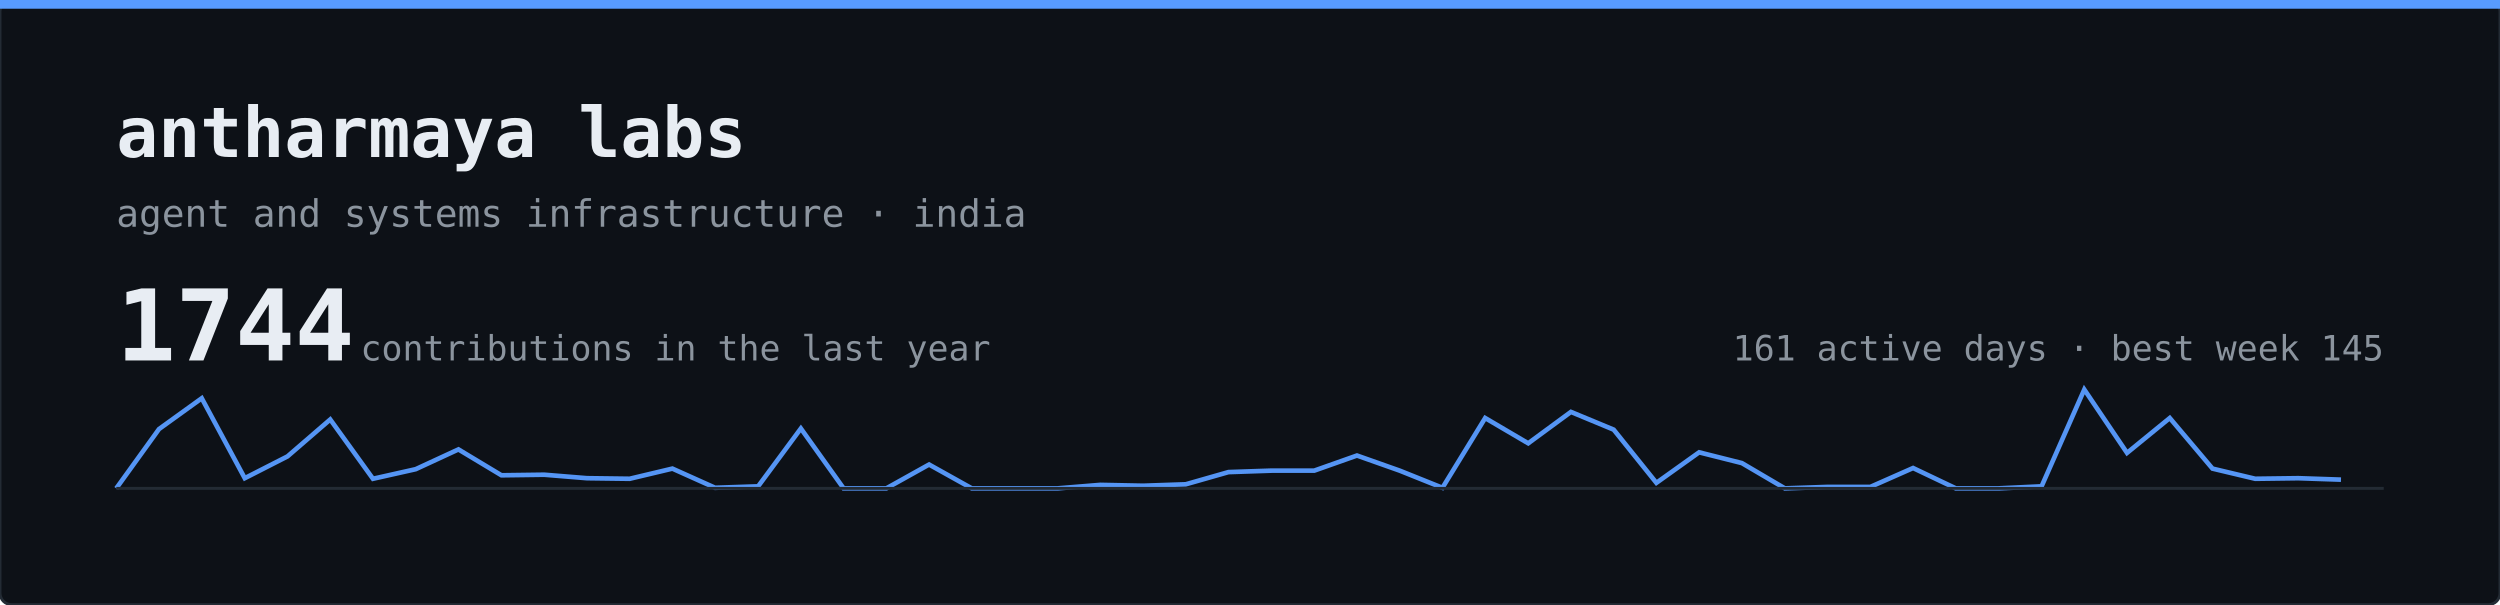
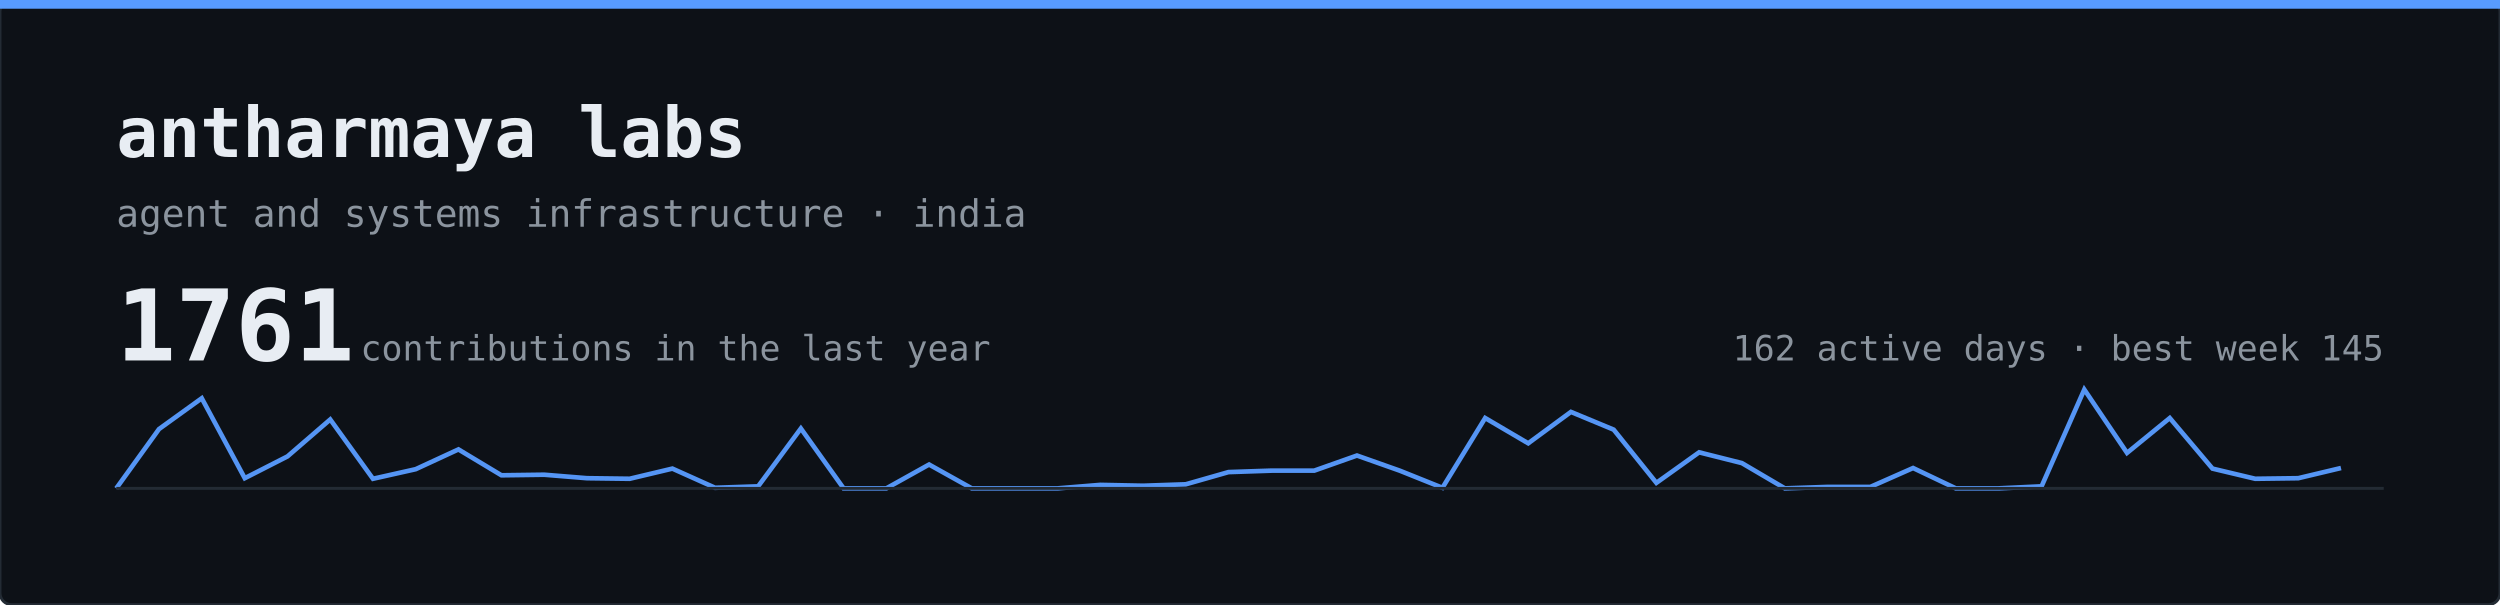
- <svg xmlns="http://www.w3.org/2000/svg" width="860" height="208" viewBox="0 0 860 208" role="img" aria-label="antharmaya labs. 1744 contributions in the last year.">
+ <svg xmlns="http://www.w3.org/2000/svg" width="860" height="208" viewBox="0 0 860 208" role="img" aria-label="antharmaya labs. 1761 contributions in the last year.">
  <rect width="860" height="208" rx="4" fill="#0d1117" stroke="#232b34" stroke-width="1" />
  <rect width="860" height="3" fill="#589bff" />
  <text x="40" y="54" font-family="ui-monospace,SFMono-Regular,'SF Mono','JetBrains Mono',Menlo,Consolas,'DejaVu Sans Mono',monospace" font-size="24" font-weight="700" fill="#e8edf3">antharmaya labs</text>
  <text x="40" y="78" font-family="ui-monospace,SFMono-Regular,'SF Mono','JetBrains Mono',Menlo,Consolas,'DejaVu Sans Mono',monospace" font-size="13" fill="#8b949e">agent and systems infrastructure · india</text>
-   <text x="40" y="124" font-family="ui-monospace,SFMono-Regular,'SF Mono','JetBrains Mono',Menlo,Consolas,'DejaVu Sans Mono',monospace" font-size="34" font-weight="700" fill="#e8edf3">1744</text>
+   <text x="40" y="124" font-family="ui-monospace,SFMono-Regular,'SF Mono','JetBrains Mono',Menlo,Consolas,'DejaVu Sans Mono',monospace" font-size="34" font-weight="700" fill="#e8edf3">1761</text>
  <text x="124" y="124" font-family="ui-monospace,SFMono-Regular,'SF Mono','JetBrains Mono',Menlo,Consolas,'DejaVu Sans Mono',monospace" font-size="12" fill="#8b949e">contributions in the last year</text>
-   <text x="820" y="124" font-family="ui-monospace,SFMono-Regular,'SF Mono','JetBrains Mono',Menlo,Consolas,'DejaVu Sans Mono',monospace" font-size="12" fill="#8b949e" text-anchor="end">161 active days  ·  best week 145</text>
-   <polyline points="40.0,168.0 54.7,147.6 69.4,137.0 84.2,164.5 98.9,157.0 113.6,144.3 128.3,164.7 143.0,161.4 157.7,154.6 172.5,163.5 187.2,163.3 201.9,164.5 216.6,164.7 231.3,161.2 246.0,167.8 260.8,167.3 275.5,147.4 290.2,168.0 304.9,168.0 319.6,159.8 334.3,168.0 349.1,168.0 363.8,168.0 378.5,166.8 393.2,167.1 407.9,166.6 422.6,162.4 437.4,161.9 452.1,161.9 466.8,156.7 481.5,161.9 496.2,167.8 510.9,143.8 525.7,152.5 540.4,141.7 555.1,147.8 569.8,166.1 584.5,155.6 599.2,159.3 614.0,168.0 628.7,167.5 643.4,167.5 658.1,161.0 672.8,168.0 687.5,168.0 702.3,167.3 717.0,134.0 731.7,155.8 746.4,143.8 761.1,161.2 775.8,164.7 790.6,164.5 805.3,165.0" fill="none" stroke="#589bff" stroke-width="1.6" opacity="0.95" />
+   <text x="820" y="124" font-family="ui-monospace,SFMono-Regular,'SF Mono','JetBrains Mono',Menlo,Consolas,'DejaVu Sans Mono',monospace" font-size="12" fill="#8b949e" text-anchor="end">162 active days  ·  best week 145</text>
+   <polyline points="40.0,168.0 54.7,147.6 69.4,137.0 84.2,164.5 98.9,157.0 113.6,144.3 128.3,164.7 143.0,161.4 157.7,154.6 172.5,163.5 187.2,163.3 201.9,164.5 216.6,164.7 231.3,161.2 246.0,167.8 260.8,167.3 275.5,147.4 290.2,168.0 304.9,168.0 319.6,159.8 334.3,168.0 349.1,168.0 363.8,168.0 378.5,166.8 393.2,167.1 407.9,166.6 422.6,162.4 437.4,161.9 452.1,161.9 466.8,156.7 481.5,161.9 496.2,167.8 510.9,143.8 525.7,152.5 540.4,141.7 555.1,147.8 569.8,166.1 584.5,155.6 599.2,159.3 614.0,168.0 628.7,167.5 643.4,167.5 658.1,161.0 672.8,168.0 687.5,168.0 702.3,167.3 717.0,134.0 731.7,155.8 746.4,143.8 761.1,161.2 775.8,164.7 790.6,164.5 805.3,161.0" fill="none" stroke="#589bff" stroke-width="1.6" opacity="0.95" />
  <line x1="40" y1="168" x2="820" y2="168" stroke="#232b34" stroke-width="1" />
</svg>
